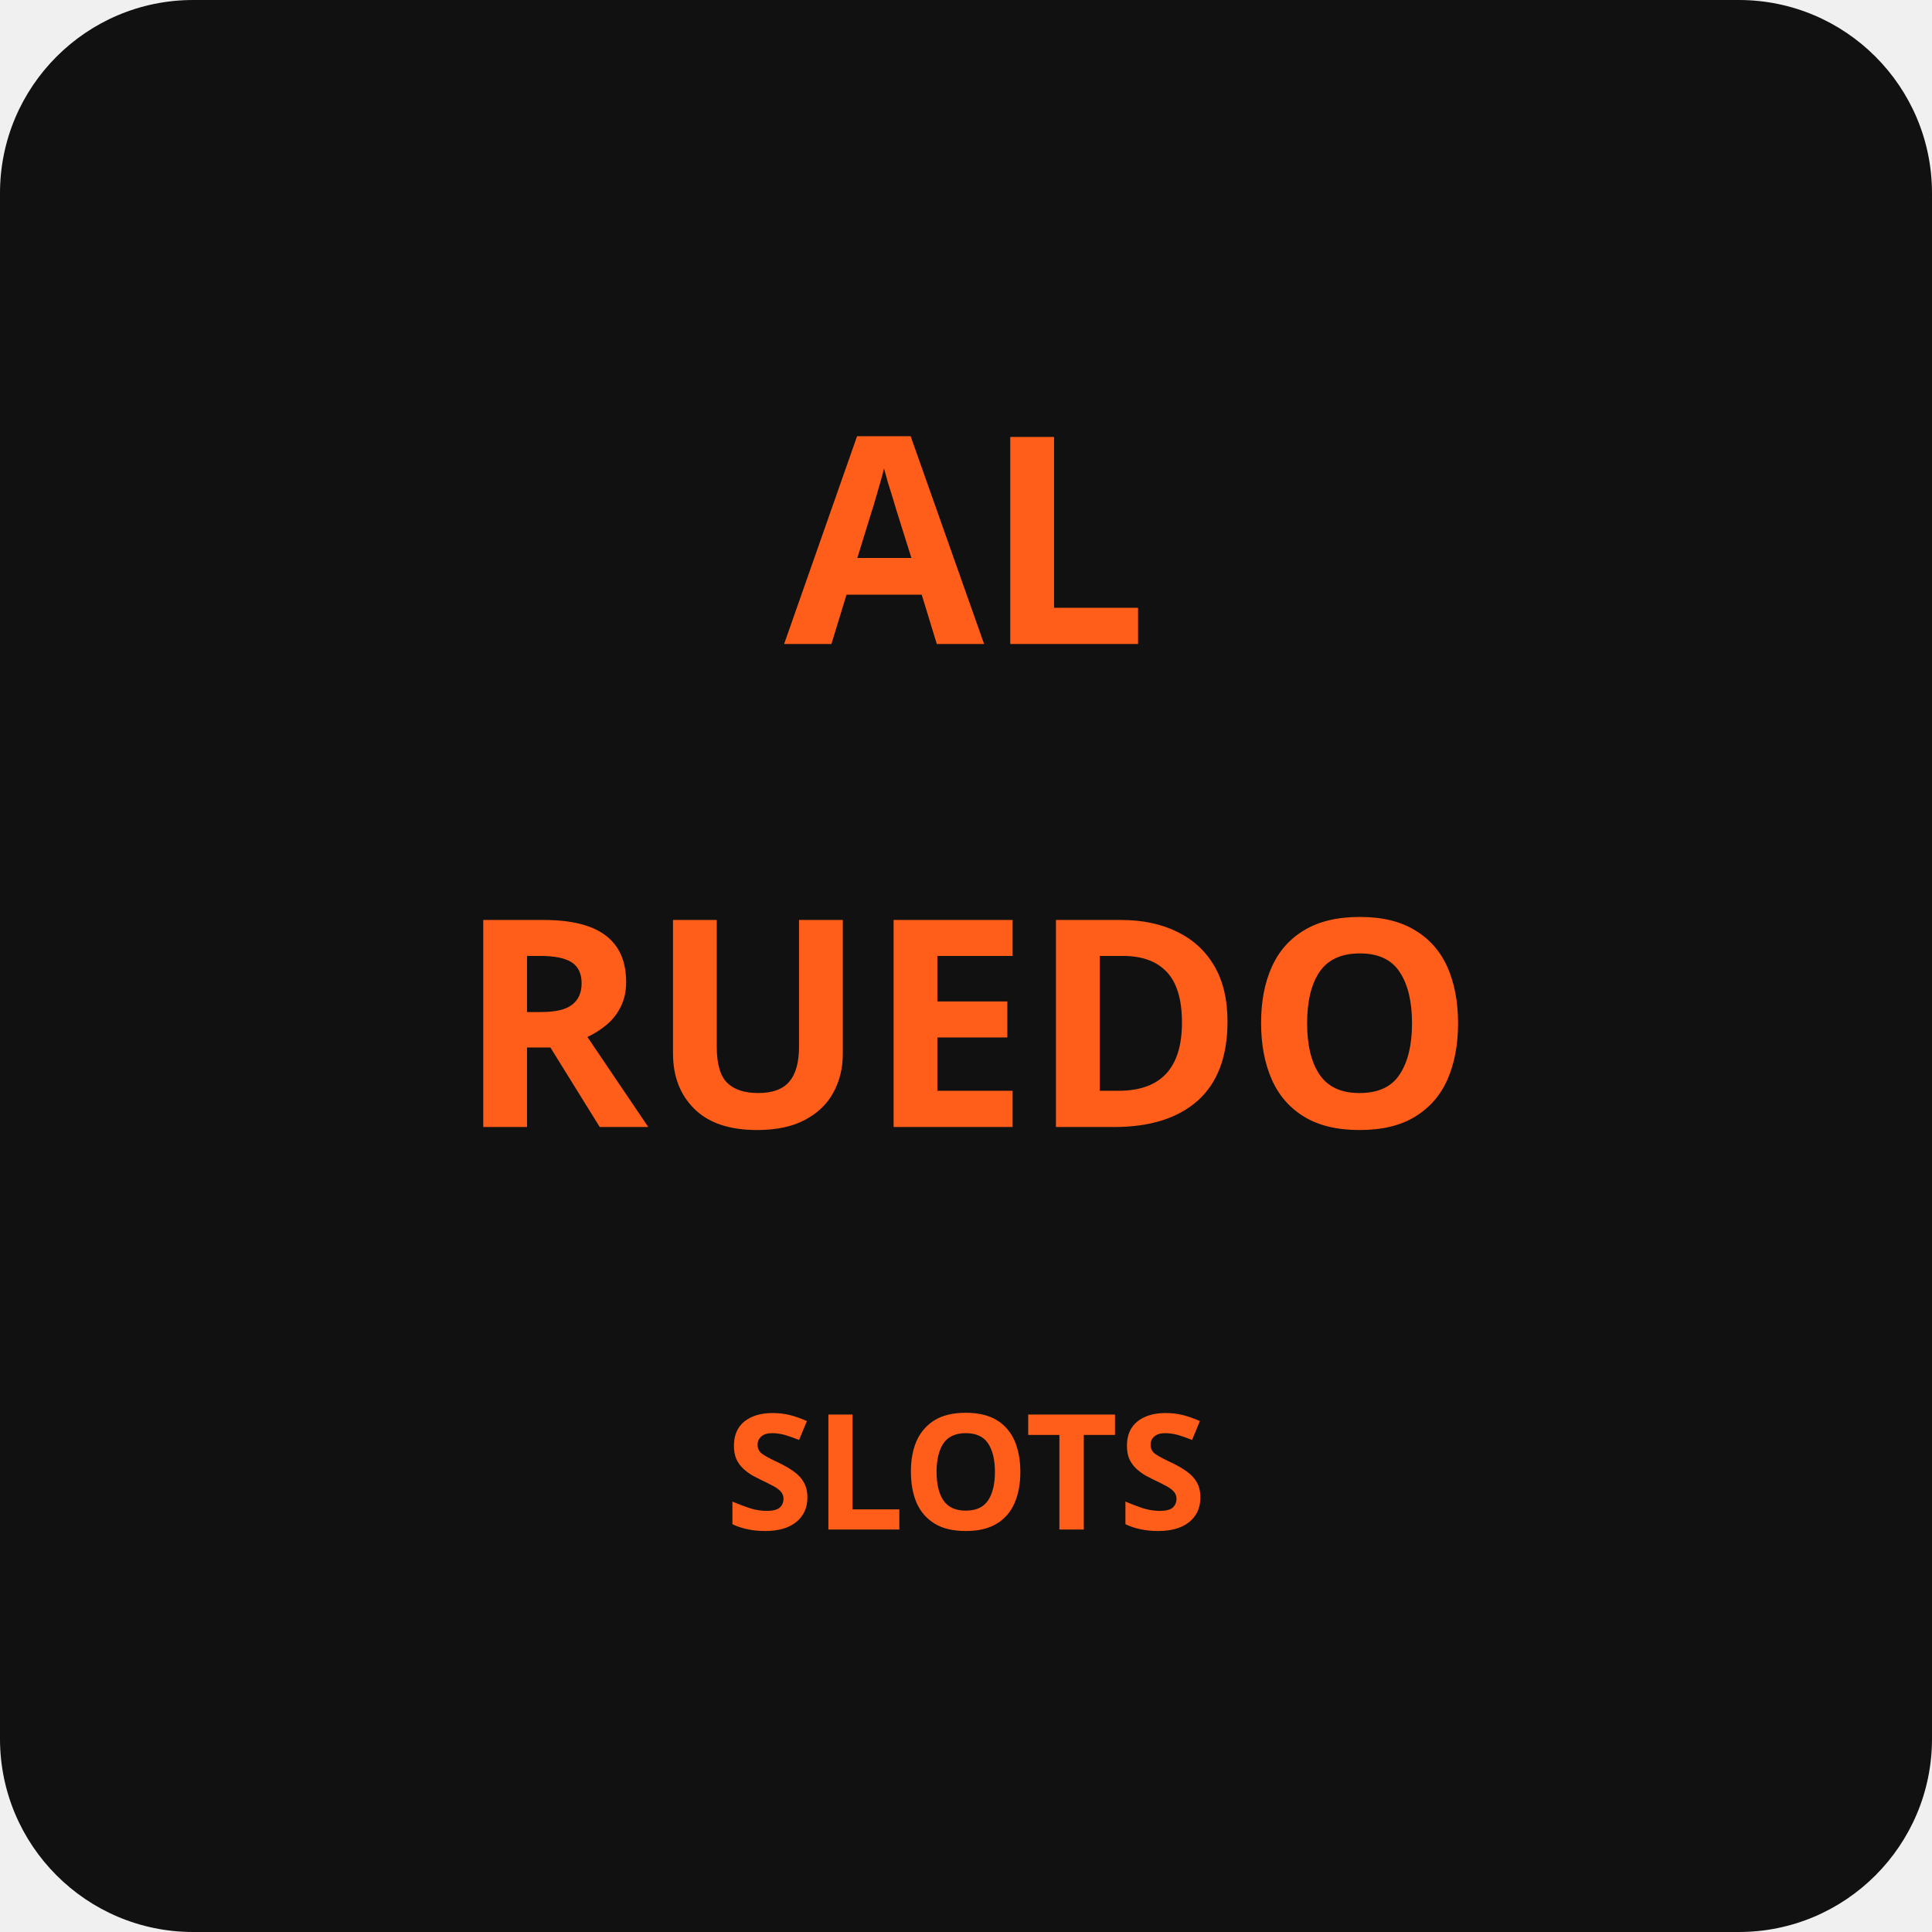
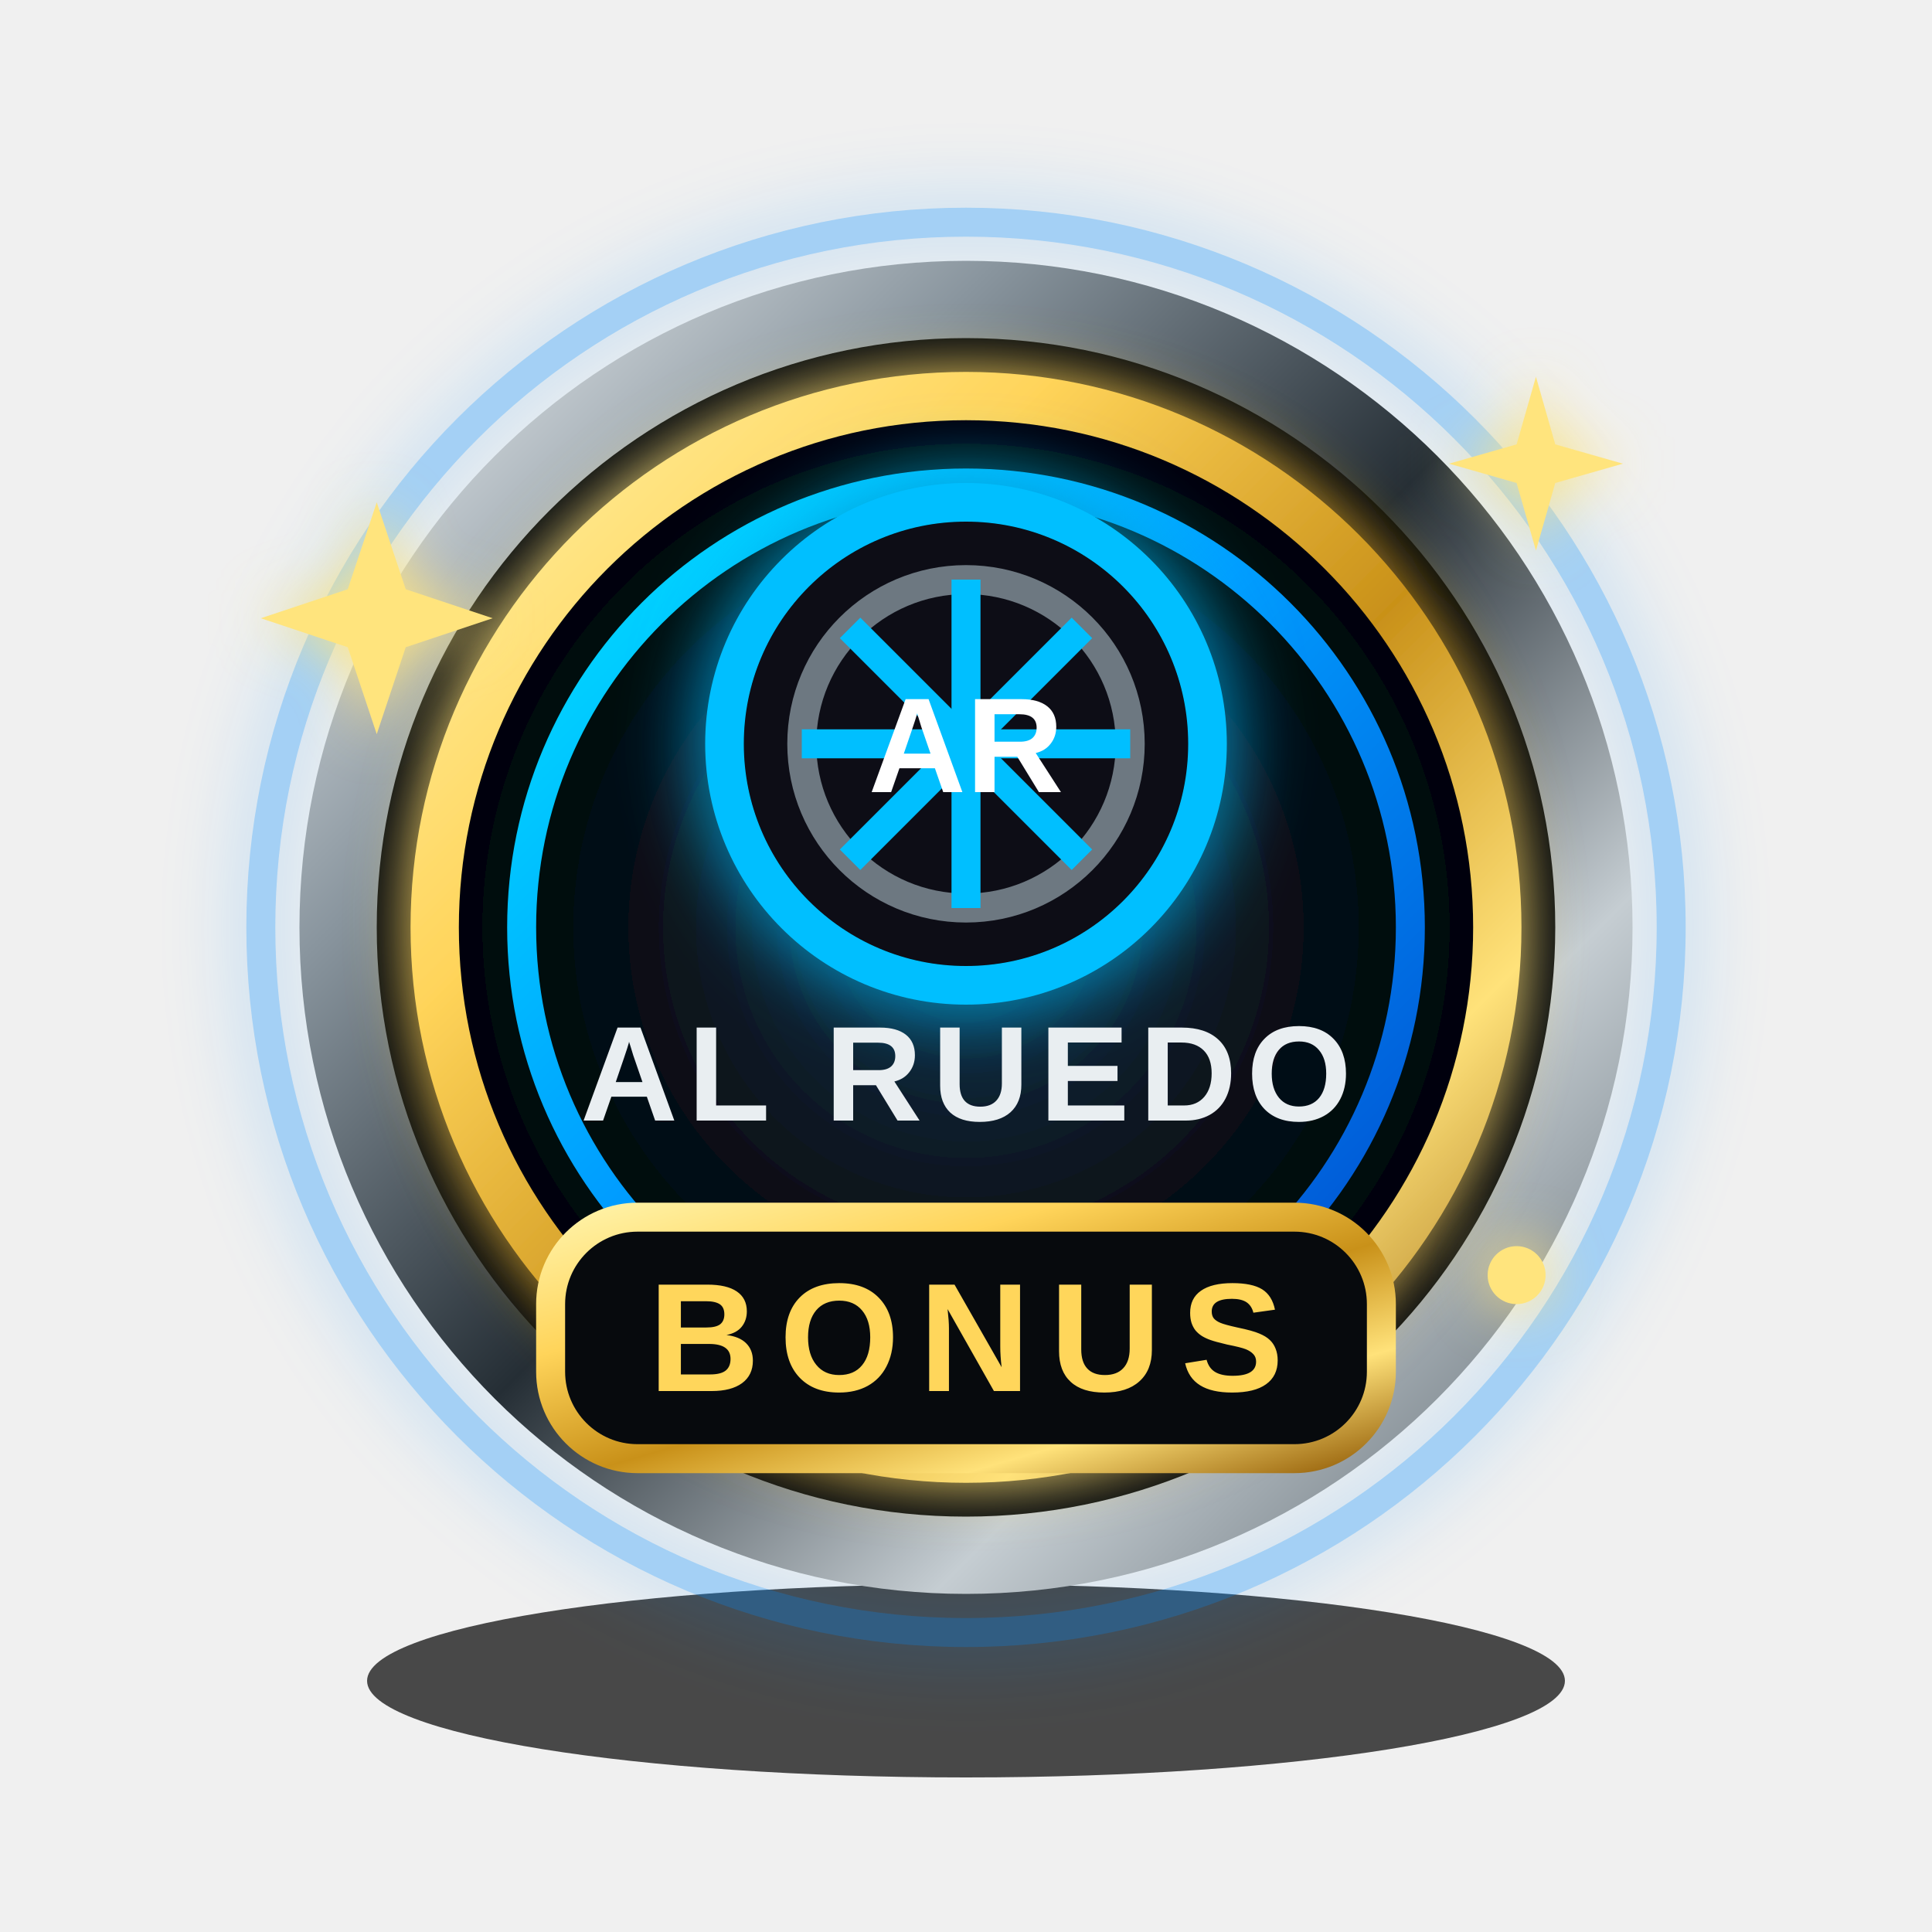
- <svg xmlns="http://www.w3.org/2000/svg" viewBox="0 0 120 120">
-   <rect width="120" height="120" rx="12" fill="#111" />
-   <g fill="#ff5e1a" font-family="sans-serif" font-weight="700" font-size="18" text-anchor="middle">
-     <text x="60" y="40">AL</text>
-     <text x="60" y="70">RUEDO</text>
-     <text x="60" y="95" font-size="10">SLOTS</text>
+ <svg xmlns="http://www.w3.org/2000/svg" viewBox="0 0 200 200">
+   <defs>
+     <linearGradient id="metal" x1="0" y1="0" x2="1" y2="1">
+       <stop offset="0" stop-color="#f2f6f8" />
+       <stop offset=".25" stop-color="#89959e" />
+       <stop offset=".5" stop-color="#252e35" />
+       <stop offset=".75" stop-color="#c5cdd2" />
+       <stop offset="1" stop-color="#59646c" />
+     </linearGradient>
+     <linearGradient id="blue" x1="0" y1="0" x2="1" y2="1">
+       <stop offset="0" stop-color="#00e5ff" />
+       <stop offset=".45" stop-color="#009dff" />
+       <stop offset="1" stop-color="#0048cc" />
+     </linearGradient>
+     <linearGradient id="gold" x1="0" y1="0" x2="1" y2="1">
+       <stop offset="0" stop-color="#fff2a6" />
+       <stop offset=".28" stop-color="#ffd45a" />
+       <stop offset=".55" stop-color="#c99119" />
+       <stop offset=".78" stop-color="#ffe27a" />
+       <stop offset="1" stop-color="#9c6810" />
+     </linearGradient>
+     <radialGradient id="centerGlow">
+       <stop offset="0" stop-color="#12334b" />
+       <stop offset=".6" stop-color="#071018" />
+       <stop offset="1" stop-color="#020406" />
+     </radialGradient>
+     <filter id="blueGlow" x="-50%" y="-50%" width="200%" height="200%">
+       <feGaussianBlur stdDeviation="4" result="blur" />
+       <feMerge>
+         <feMergeNode in="blur" />
+         <feMergeNode in="SourceGraphic" />
+       </feMerge>
+     </filter>
+     <filter id="goldGlow" x="-50%" y="-50%" width="200%" height="200%">
+       <feGaussianBlur stdDeviation="3" result="blur" />
+       <feMerge>
+         <feMergeNode in="blur" />
+         <feMergeNode in="SourceGraphic" />
+       </feMerge>
+     </filter>
+   </defs>
+   <ellipse cx="100" cy="174" rx="62" ry="10" fill="#000000" opacity=".7" />
+   <circle cx="100" cy="96" r="73" fill="none" stroke="#008cff" stroke-width="3" opacity=".32" filter="url(#blueGlow)" />
+   <circle cx="100" cy="96" r="65" fill="#070b0f" stroke="url(#metal)" stroke-width="8" />
+   <circle cx="100" cy="96" r="55" fill="url(#centerGlow)" stroke="url(#gold)" stroke-width="5" filter="url(#goldGlow)" />
+   <circle cx="100" cy="96" r="46" fill="none" stroke="url(#blue)" stroke-width="3" />
+   <circle cx="100" cy="77" r="25" fill="#080d12" stroke="#00bfff" stroke-width="4" filter="url(#blueGlow)" />
+   <circle cx="100" cy="77" r="17" fill="none" stroke="#6d7881" stroke-width="3" />
+   <g stroke="#00bfff" stroke-width="3">
+     <path d="M100 60 V94" />
+     <path d="M83 77 H117" />
+     <path d="M88 65 L112 89" />
+     <path d="M112 65 L88 89" />
+   </g>
+   <text x="100" y="82" text-anchor="middle" font-family="Arial, sans-serif" font-size="14" font-weight="900" fill="#ffffff">AR</text>
+   <text x="100" y="116" text-anchor="middle" font-family="Arial, sans-serif" font-size="14" font-weight="900" letter-spacing="1" fill="#e9eef1">AL RUEDO</text>
+   <rect x="57" y="126" width="86" height="25" rx="9" fill="#070a0d" stroke="url(#gold)" stroke-width="3" />
+   <text x="100" y="144" text-anchor="middle" font-family="Arial, sans-serif" font-size="16" font-weight="900" letter-spacing="2" fill="#ffd65b">BONUS</text>
+   <g fill="#ffe47d" filter="url(#goldGlow)">
+     <path d="M39 52 L42 61 L51 64 L42 67 L39 76 L36 67 L27 64 L36 61 Z" />
+     <path d="M159 39 L161 46 L168 48 L161 50 L159 57 L157 50 L150 48 L157 46 Z" />
+     <circle cx="157" cy="132" r="3" />
  </g>
</svg>
